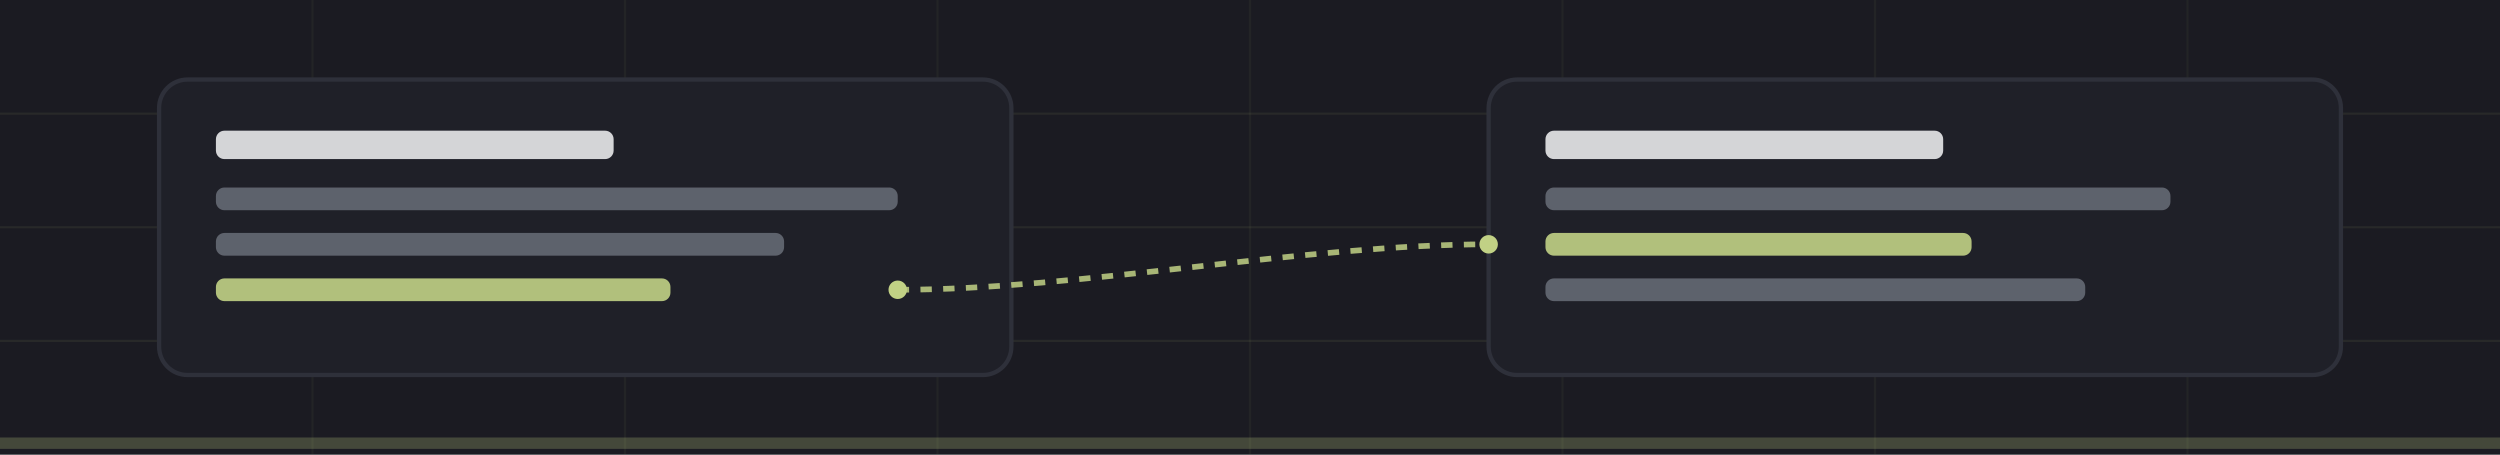
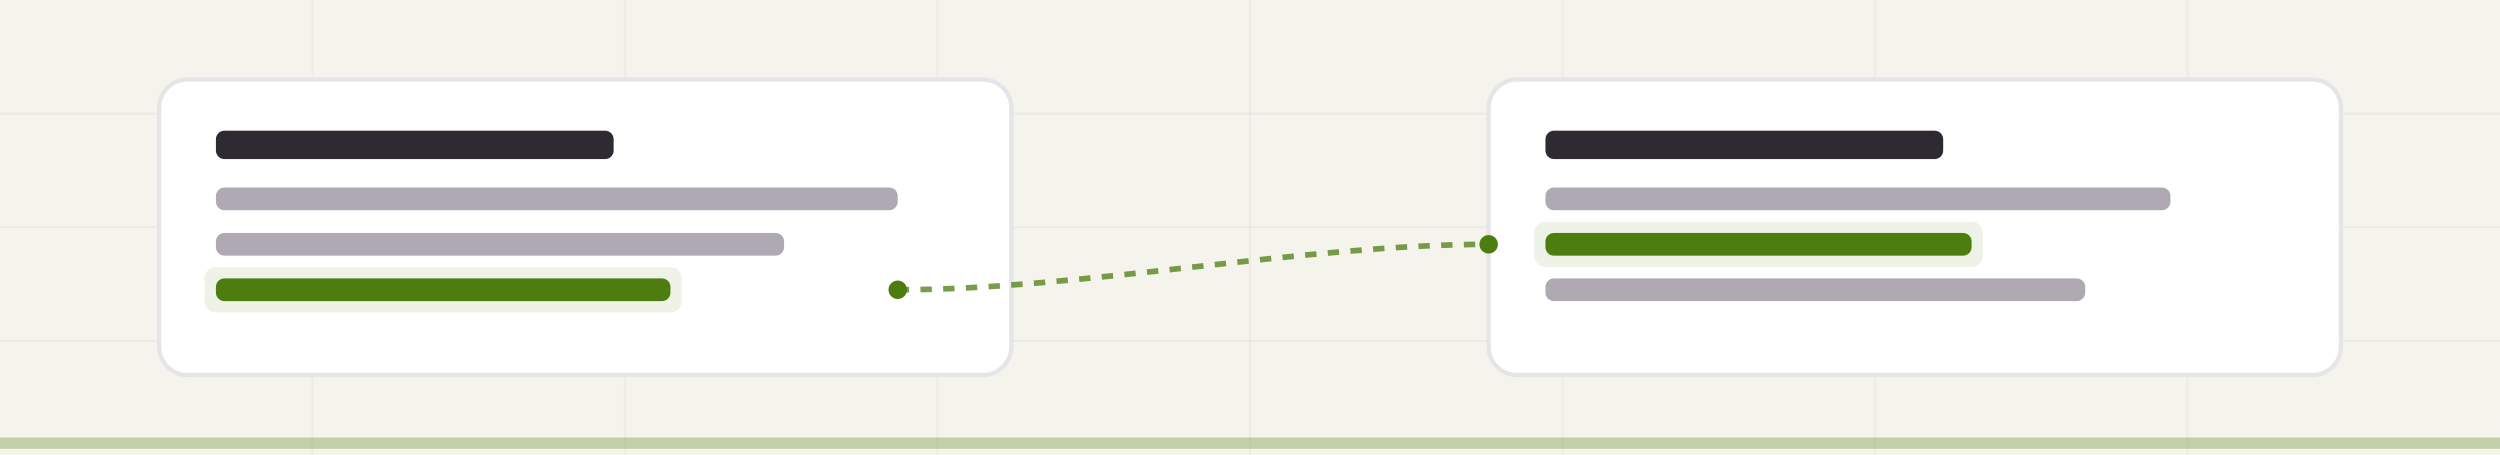
<svg xmlns="http://www.w3.org/2000/svg" viewBox="0 0 880 160" width="880" height="160">
-   <rect width="880" height="160" fill="#16171d" />
-   <rect width="880" height="160" fill="#1f2028" opacity="0.5" />
-   <path d="M0 40h880M0 80h880M0 120h880" stroke="#c1d185" stroke-opacity="0.08" stroke-width="0.75" />
-   <path d="M110 0v160M220 0v160M330 0v160M440 0v160M550 0v160M660 0v160M770 0v160" stroke="#c1d185" stroke-opacity="0.05" stroke-width="0.75" />
-   <rect x="56" y="28" width="300" height="104" rx="10" fill="#1f2028" stroke="#2e303a" stroke-width="1.5" />
-   <rect x="76" y="46" width="140" height="10" rx="3" fill="#f3f4f6" opacity="0.85" />
-   <rect x="76" y="66" width="240" height="8" rx="3" fill="#9ca3af" opacity="0.5" />
-   <rect x="76" y="82" width="200" height="8" rx="3" fill="#9ca3af" opacity="0.5" />
-   <rect x="76" y="98" width="160" height="8" rx="3" fill="#c1d185" opacity="0.9" />
-   <rect x="524" y="28" width="300" height="104" rx="10" fill="#1f2028" stroke="#2e303a" stroke-width="1.5" />
-   <rect x="544" y="46" width="140" height="10" rx="3" fill="#f3f4f6" opacity="0.85" />
-   <rect x="544" y="66" width="220" height="8" rx="3" fill="#9ca3af" opacity="0.5" />
-   <rect x="544" y="82" width="150" height="8" rx="3" fill="#c1d185" opacity="0.9" />
-   <rect x="544" y="98" width="190" height="8" rx="3" fill="#9ca3af" opacity="0.5" />
-   <path d="M316 102 C 380 102, 460 86, 524 86" stroke="#c1d185" stroke-width="2" fill="none" stroke-dasharray="4 4" opacity="0.85" />
-   <circle cx="316" cy="102" r="3.25" fill="#c1d185" />
-   <circle cx="524" cy="86" r="3.25" fill="#c1d185" />
-   <rect x="0" y="154" width="880" height="4" fill="#c1d185" opacity="0.25" />
+   <rect width="880" height="160" fill="#f4f3ec" />
+   <path d="M0 40h880M0 80h880M0 120h880" stroke="#6b6375" stroke-opacity="0.06" stroke-width="0.75" />
+   <path d="M110 0v160M220 0v160M330 0v160M440 0v160M550 0v160M660 0v160M770 0v160" stroke="#6b6375" stroke-opacity="0.04" stroke-width="0.75" />
+   <rect x="56" y="28" width="300" height="104" rx="10" fill="#fff" stroke="#e5e4e7" stroke-width="1.5" />
+   <rect x="76" y="46" width="140" height="10" rx="3" fill="#08060d" opacity="0.85" />
+   <rect x="76" y="66" width="240" height="8" rx="3" fill="#6b6375" opacity="0.55" />
+   <rect x="76" y="82" width="200" height="8" rx="3" fill="#6b6375" opacity="0.55" />
+   <rect x="72" y="94" width="168" height="16" rx="4" fill="#4d7c0f" opacity="0.1" />
+   <rect x="76" y="98" width="160" height="8" rx="3" fill="#4d7c0f" />
+   <rect x="524" y="28" width="300" height="104" rx="10" fill="#fff" stroke="#e5e4e7" stroke-width="1.5" />
+   <rect x="544" y="46" width="140" height="10" rx="3" fill="#08060d" opacity="0.85" />
+   <rect x="544" y="66" width="220" height="8" rx="3" fill="#6b6375" opacity="0.55" />
+   <rect x="540" y="78" width="158" height="16" rx="4" fill="#4d7c0f" opacity="0.1" />
+   <rect x="544" y="82" width="150" height="8" rx="3" fill="#4d7c0f" />
+   <rect x="544" y="98" width="190" height="8" rx="3" fill="#6b6375" opacity="0.55" />
+   <path d="M316 102 C 380 102, 460 86, 524 86" stroke="#4d7c0f" stroke-width="2" fill="none" stroke-dasharray="4 4" opacity="0.75" />
+   <circle cx="316" cy="102" r="3.25" fill="#4d7c0f" />
+   <circle cx="524" cy="86" r="3.25" fill="#4d7c0f" />
+   <rect x="0" y="154" width="880" height="4" fill="#4d7c0f" opacity="0.3" />
</svg>
